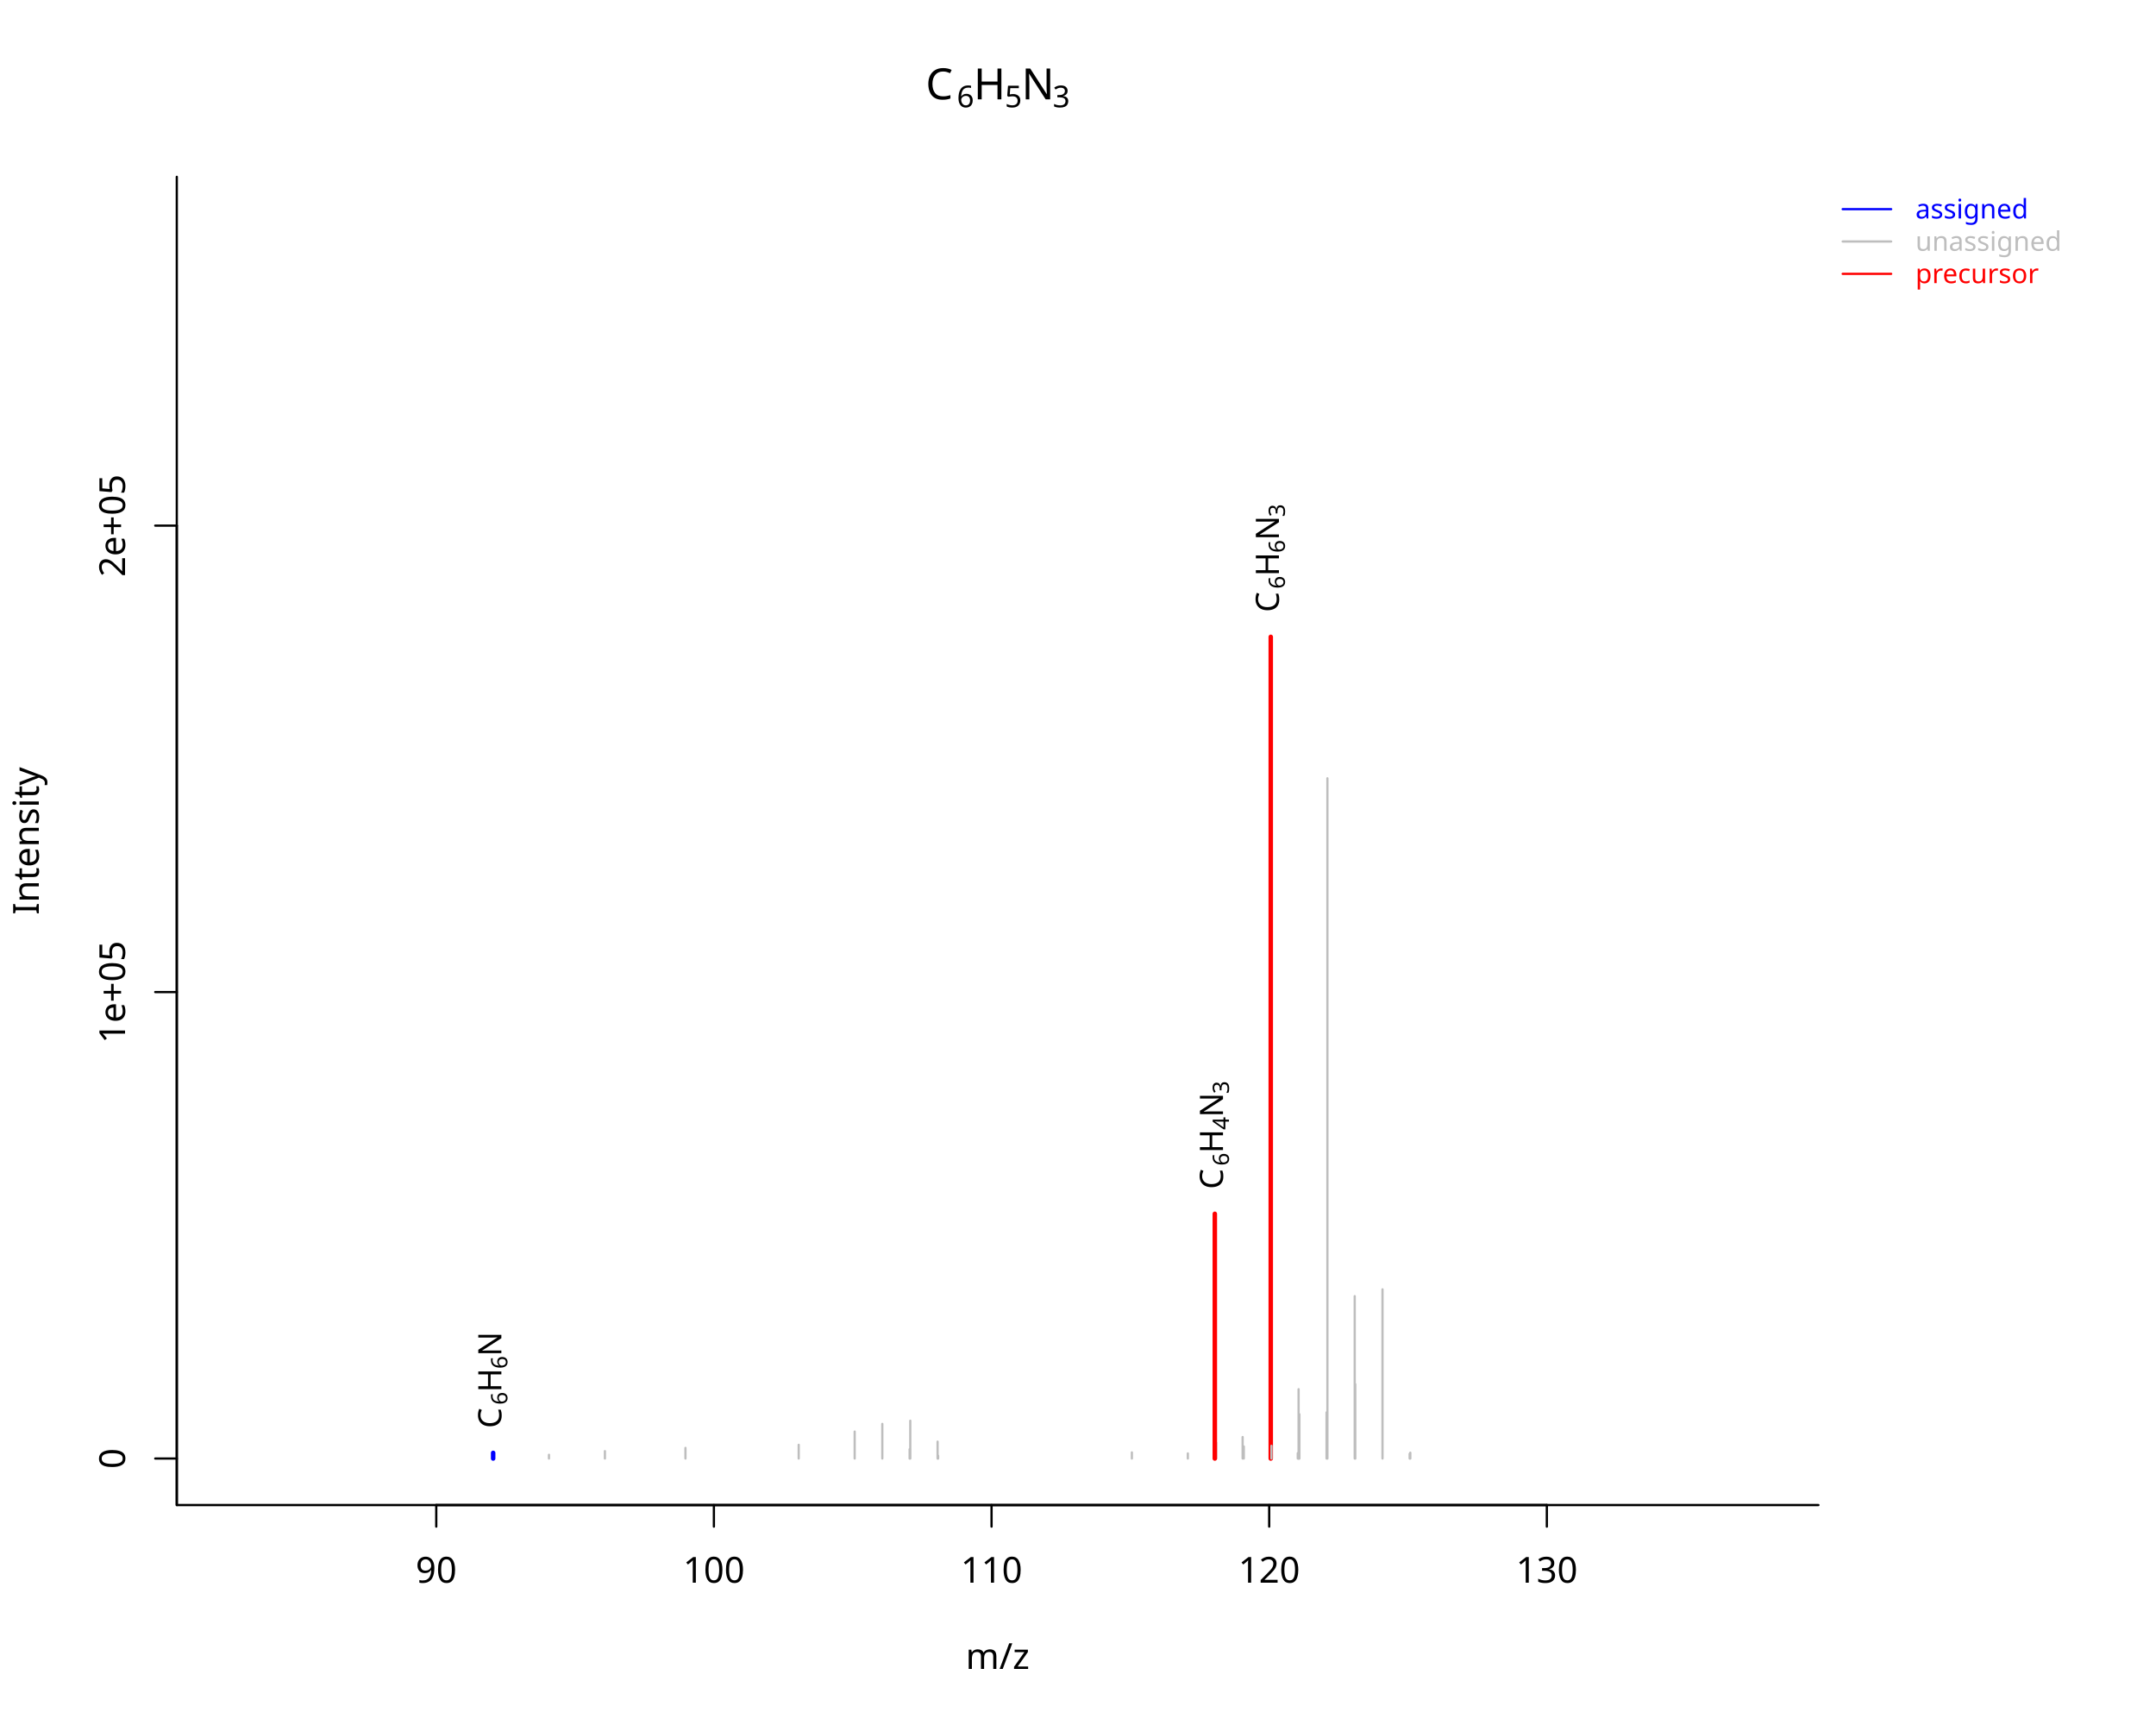
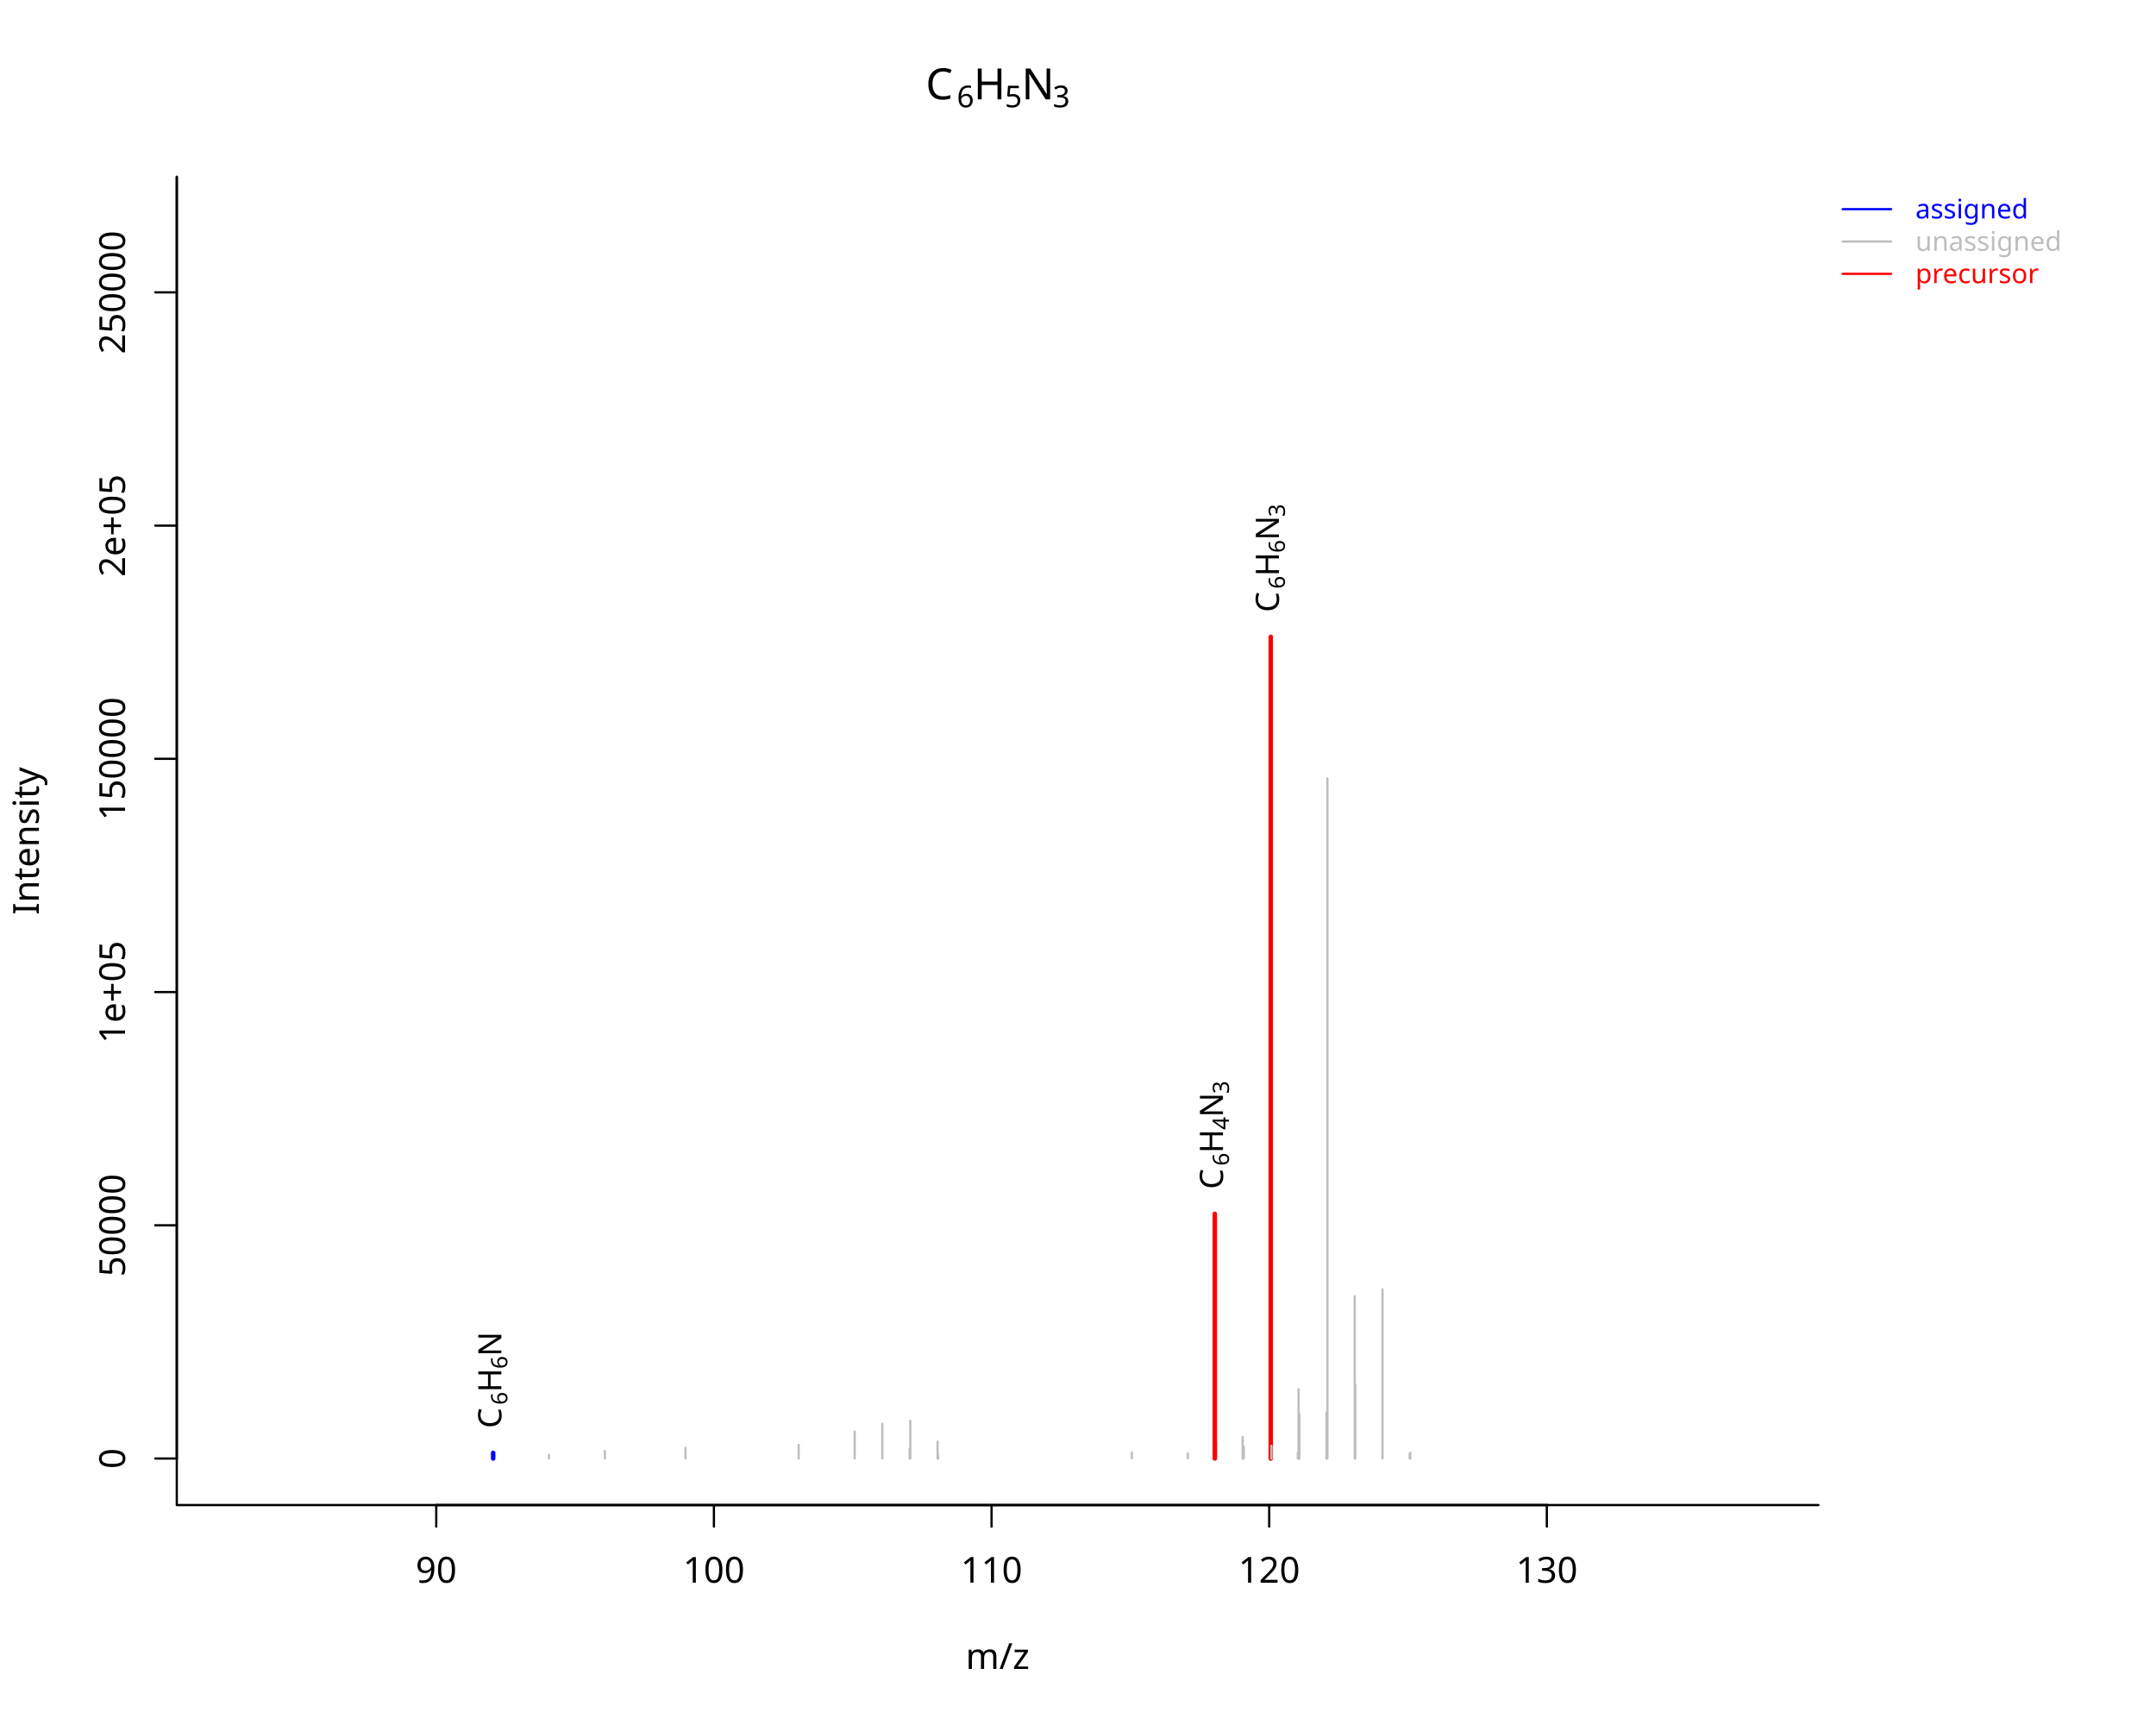
<svg xmlns="http://www.w3.org/2000/svg" class="svglite" data-engine-version="2.0" width="720.00pt" height="576.00pt" viewBox="0 0 720.00 576.00">
  <defs>
    <style type="text/css">
    .svglite line, .svglite polyline, .svglite polygon, .svglite path, .svglite rect, .svglite circle {
      fill: none;
      stroke: #000000;
      stroke-linecap: round;
      stroke-linejoin: round;
      stroke-miterlimit: 10.00;
    }
  </style>
  </defs>
  <rect width="100%" height="100%" style="stroke: none; fill: #FFFFFF;" />
  <defs>
    <clipPath id="cpMC4wMHw3MjAuMDB8MC4wMHw1NzYuMDA=">
      <rect x="0.00" y="0.00" width="720.00" height="576.00" />
    </clipPath>
  </defs>
  <g clip-path="url(#cpMC4wMHw3MjAuMDB8MC4wMHw1NzYuMDA=)">
    <line x1="145.69" y1="502.56" x2="516.57" y2="502.56" style="stroke-width: 0.75;" />
    <line x1="145.69" y1="502.56" x2="145.69" y2="509.76" style="stroke-width: 0.75;" />
    <line x1="238.41" y1="502.56" x2="238.41" y2="509.76" style="stroke-width: 0.75;" />
    <line x1="331.13" y1="502.56" x2="331.13" y2="509.76" style="stroke-width: 0.75;" />
    <line x1="423.85" y1="502.56" x2="423.85" y2="509.76" style="stroke-width: 0.75;" />
    <line x1="516.57" y1="502.56" x2="516.57" y2="509.76" style="stroke-width: 0.75;" />
    <text x="145.69" y="528.48" text-anchor="middle" style="font-size: 12.00px; font-family: sans;" textLength="13.35px" lengthAdjust="spacingAndGlyphs">90</text>
    <text x="238.41" y="528.48" text-anchor="middle" style="font-size: 12.00px; font-family: sans;" textLength="20.02px" lengthAdjust="spacingAndGlyphs">100</text>
    <text x="331.13" y="528.48" text-anchor="middle" style="font-size: 12.00px; font-family: sans;" textLength="20.02px" lengthAdjust="spacingAndGlyphs">110</text>
    <text x="423.85" y="528.48" text-anchor="middle" style="font-size: 12.00px; font-family: sans;" textLength="20.02px" lengthAdjust="spacingAndGlyphs">120</text>
    <text x="516.57" y="528.48" text-anchor="middle" style="font-size: 12.00px; font-family: sans;" textLength="20.02px" lengthAdjust="spacingAndGlyphs">130</text>
    <polyline points="59.04,59.04 59.04,502.56 607.26,502.56 " style="stroke-width: 0.75;" />
  </g>
  <defs>
    <clipPath id="cpMC4wMHw2MzcuNTB8MC4wMHw1NzYuMDA=">
      <rect x="0.00" y="0.00" width="637.50" height="576.00" />
    </clipPath>
  </defs>
  <g clip-path="url(#cpMC4wMHw2MzcuNTB8MC4wMHw1NzYuMDA=)">
    <text x="309.14" y="33.17" style="font-size: 14.40px; font-family: sans;" textLength="10.40px" lengthAdjust="spacingAndGlyphs">C</text>
    <text x="319.54" y="35.83" style="font-size: 10.08px; font-family: sans;" textLength="5.61px" lengthAdjust="spacingAndGlyphs">6</text>
    <text x="325.15" y="33.17" style="font-size: 14.40px; font-family: sans;" textLength="10.40px" lengthAdjust="spacingAndGlyphs">H</text>
    <text x="335.55" y="35.83" style="font-size: 10.08px; font-family: sans;" textLength="5.61px" lengthAdjust="spacingAndGlyphs">5</text>
    <text x="341.16" y="33.17" style="font-size: 14.40px; font-family: sans;" textLength="10.40px" lengthAdjust="spacingAndGlyphs">N</text>
    <text x="351.56" y="35.83" style="font-size: 10.08px; font-family: sans;" textLength="5.61px" lengthAdjust="spacingAndGlyphs">3</text>
    <text x="333.15" y="557.28" text-anchor="middle" style="font-size: 12.00px; font-family: sans;" textLength="19.34px" lengthAdjust="spacingAndGlyphs">m/z</text>
    <text transform="translate(12.96,280.80) rotate(-90)" text-anchor="middle" style="font-size: 12.00px; font-family: sans;" textLength="44.70px" lengthAdjust="spacingAndGlyphs">Intensity</text>
  </g>
  <defs>
    <clipPath id="cpNTkuMDR8NjA3LjI2fDU5LjA0fDUwMi41Ng==">
      <rect x="59.04" y="59.04" width="548.22" height="443.52" />
    </clipPath>
  </defs>
  <g clip-path="url(#cpNTkuMDR8NjA3LjI2fDU5LjA0fDUwMi41Ng==)">
    <line x1="164.69" y1="487.02" x2="164.69" y2="485.13" style="stroke-width: 1.50; stroke: #0000FF;" />
    <line x1="202.01" y1="487.02" x2="202.01" y2="484.55" style="stroke-width: 0.75; stroke: #BEBEBE;" />
    <line x1="228.91" y1="487.02" x2="228.91" y2="483.47" style="stroke-width: 0.75; stroke: #BEBEBE;" />
    <line x1="266.73" y1="487.02" x2="266.73" y2="482.44" style="stroke-width: 0.75; stroke: #BEBEBE;" />
    <line x1="285.42" y1="487.02" x2="285.42" y2="478.02" style="stroke-width: 0.75; stroke: #BEBEBE;" />
    <line x1="294.65" y1="487.02" x2="294.65" y2="475.46" style="stroke-width: 0.75; stroke: #BEBEBE;" />
    <line x1="303.77" y1="487.02" x2="303.77" y2="483.93" style="stroke-width: 0.75; stroke: #BEBEBE;" />
    <line x1="303.99" y1="487.02" x2="303.99" y2="474.39" style="stroke-width: 0.75; stroke: #BEBEBE;" />
    <line x1="313.11" y1="487.02" x2="313.11" y2="481.38" style="stroke-width: 0.75; stroke: #BEBEBE;" />
    <line x1="313.29" y1="487.02" x2="313.29" y2="486.13" style="stroke-width: 0.75; stroke: #BEBEBE;" />
    <line x1="377.99" y1="487.02" x2="377.99" y2="484.97" style="stroke-width: 0.75; stroke: #BEBEBE;" />
    <line x1="396.68" y1="487.02" x2="396.68" y2="485.31" style="stroke-width: 0.75; stroke: #BEBEBE;" />
    <line x1="406.11" y1="487.02" x2="406.11" y2="481.71" style="stroke-width: 0.75; stroke: #BEBEBE;" />
    <line x1="415.37" y1="487.02" x2="415.37" y2="483.00" style="stroke-width: 0.75; stroke: #BEBEBE;" />
    <line x1="424.37" y1="487.02" x2="424.37" y2="212.65" style="stroke-width: 1.50; stroke: #FF0000;" />
    <line x1="424.60" y1="487.02" x2="424.60" y2="482.77" style="stroke-width: 0.75; stroke: #BEBEBE;" />
    <line x1="433.67" y1="487.02" x2="433.67" y2="463.87" style="stroke-width: 0.75; stroke: #BEBEBE;" />
    <line x1="433.94" y1="487.02" x2="433.94" y2="472.23" style="stroke-width: 0.75; stroke: #BEBEBE;" />
+     <line x1="442.96" y1="487.02" x2="442.96" y2="486.09" style="stroke-width: 0.75; stroke: #BEBEBE;" />
    <line x1="443.29" y1="487.02" x2="443.29" y2="259.88" style="stroke-width: 0.75; stroke: #BEBEBE;" />
    <line x1="452.41" y1="487.02" x2="452.41" y2="432.80" style="stroke-width: 0.75; stroke: #BEBEBE;" />
    <line x1="452.59" y1="487.02" x2="452.59" y2="462.22" style="stroke-width: 0.75; stroke: #BEBEBE;" />
    <line x1="461.69" y1="487.02" x2="461.69" y2="430.53" style="stroke-width: 0.75; stroke: #BEBEBE;" />
    <line x1="470.76" y1="487.02" x2="470.76" y2="485.44" style="stroke-width: 0.75; stroke: #BEBEBE;" />
    <line x1="470.98" y1="487.02" x2="470.98" y2="485.07" style="stroke-width: 0.75; stroke: #BEBEBE;" />
    <line x1="183.33" y1="487.02" x2="183.33" y2="485.77" style="stroke-width: 0.75; stroke: #BEBEBE;" />
    <line x1="405.69" y1="487.02" x2="405.69" y2="405.30" style="stroke-width: 1.50; stroke: #FF0000;" />
    <line x1="414.98" y1="487.02" x2="414.98" y2="479.83" style="stroke-width: 0.75; stroke: #BEBEBE;" />
    <line x1="433.39" y1="487.02" x2="433.39" y2="485.23" style="stroke-width: 0.75; stroke: #BEBEBE;" />
    <line x1="433.72" y1="487.02" x2="433.72" y2="485.32" style="stroke-width: 0.75; stroke: #BEBEBE;" />
    <line x1="443.01" y1="487.02" x2="443.01" y2="471.62" style="stroke-width: 0.75; stroke: #BEBEBE;" />
  </g>
  <g clip-path="url(#cpMC4wMHw3MjAuMDB8MC4wMHw1NzYuMDA=)">
-     <line x1="59.04" y1="502.56" x2="59.04" y2="175.51" style="stroke-width: 0.75;" />
+     <line x1="59.04" y1="487.02" x2="59.04" y2="59.04" style="stroke-width: 0.75;" />
    <line x1="59.04" y1="487.02" x2="51.84" y2="487.02" style="stroke-width: 0.75;" />
+     <line x1="59.04" y1="409.14" x2="51.84" y2="409.14" style="stroke-width: 0.75;" />
    <line x1="59.04" y1="331.26" x2="51.84" y2="331.26" style="stroke-width: 0.75;" />
+     <line x1="59.04" y1="253.38" x2="51.84" y2="253.38" style="stroke-width: 0.75;" />
    <line x1="59.04" y1="175.51" x2="51.84" y2="175.51" style="stroke-width: 0.75;" />
+     <line x1="59.04" y1="97.63" x2="51.84" y2="97.63" style="stroke-width: 0.75;" />
    <text transform="translate(41.76,487.02) rotate(-90)" text-anchor="middle" style="font-size: 12.00px; font-family: sans;" textLength="6.67px" lengthAdjust="spacingAndGlyphs">0</text>
+     <text transform="translate(41.76,409.14) rotate(-90)" text-anchor="middle" style="font-size: 12.00px; font-family: sans;" textLength="33.37px" lengthAdjust="spacingAndGlyphs">50000</text>
    <text transform="translate(41.76,331.26) rotate(-90)" text-anchor="middle" style="font-size: 12.00px; font-family: sans;" textLength="33.71px" lengthAdjust="spacingAndGlyphs">1e+05</text>
+     <text transform="translate(41.76,253.38) rotate(-90)" text-anchor="middle" style="font-size: 12.00px; font-family: sans;" textLength="40.05px" lengthAdjust="spacingAndGlyphs">150000</text>
    <text transform="translate(41.76,175.51) rotate(-90)" text-anchor="middle" style="font-size: 12.00px; font-family: sans;" textLength="33.71px" lengthAdjust="spacingAndGlyphs">2e+05</text>
+     <text transform="translate(41.76,97.63) rotate(-90)" text-anchor="middle" style="font-size: 12.00px; font-family: sans;" textLength="40.05px" lengthAdjust="spacingAndGlyphs">250000</text>
  </g>
  <g clip-path="url(#cpNTkuMDR8NjA3LjI2fDU5LjA0fDUwMi41Ng==)">
    <text transform="translate(167.43,476.90) rotate(-90)" style="font-size: 10.80px; font-family: sans;" textLength="7.80px" lengthAdjust="spacingAndGlyphs">C</text>
    <text transform="translate(169.43,469.10) rotate(-90)" style="font-size: 7.56px; font-family: sans;" textLength="4.20px" lengthAdjust="spacingAndGlyphs">6</text>
    <text transform="translate(167.43,464.89) rotate(-90)" style="font-size: 10.80px; font-family: sans;" textLength="7.80px" lengthAdjust="spacingAndGlyphs">H</text>
    <text transform="translate(169.43,457.09) rotate(-90)" style="font-size: 7.56px; font-family: sans;" textLength="4.20px" lengthAdjust="spacingAndGlyphs">6</text>
    <text transform="translate(167.43,452.88) rotate(-90)" style="font-size: 10.80px; font-family: sans;" textLength="7.80px" lengthAdjust="spacingAndGlyphs">N</text>
    <text transform="translate(427.10,204.42) rotate(-90)" style="font-size: 10.80px; font-family: sans;" textLength="7.80px" lengthAdjust="spacingAndGlyphs">C</text>
    <text transform="translate(429.10,196.62) rotate(-90)" style="font-size: 7.56px; font-family: sans;" textLength="4.20px" lengthAdjust="spacingAndGlyphs">6</text>
    <text transform="translate(427.10,192.41) rotate(-90)" style="font-size: 10.80px; font-family: sans;" textLength="7.80px" lengthAdjust="spacingAndGlyphs">H</text>
    <text transform="translate(429.10,184.61) rotate(-90)" style="font-size: 7.56px; font-family: sans;" textLength="4.20px" lengthAdjust="spacingAndGlyphs">6</text>
    <text transform="translate(427.10,180.41) rotate(-90)" style="font-size: 10.80px; font-family: sans;" textLength="7.80px" lengthAdjust="spacingAndGlyphs">N</text>
    <text transform="translate(429.10,172.61) rotate(-90)" style="font-size: 7.56px; font-family: sans;" textLength="4.20px" lengthAdjust="spacingAndGlyphs">3</text>
    <text transform="translate(408.42,397.07) rotate(-90)" style="font-size: 10.80px; font-family: sans;" textLength="7.80px" lengthAdjust="spacingAndGlyphs">C</text>
    <text transform="translate(410.42,389.27) rotate(-90)" style="font-size: 7.56px; font-family: sans;" textLength="4.20px" lengthAdjust="spacingAndGlyphs">6</text>
    <text transform="translate(408.42,385.06) rotate(-90)" style="font-size: 10.80px; font-family: sans;" textLength="7.80px" lengthAdjust="spacingAndGlyphs">H</text>
    <text transform="translate(410.42,377.26) rotate(-90)" style="font-size: 7.56px; font-family: sans;" textLength="4.20px" lengthAdjust="spacingAndGlyphs">4</text>
    <text transform="translate(408.42,373.06) rotate(-90)" style="font-size: 10.80px; font-family: sans;" textLength="7.80px" lengthAdjust="spacingAndGlyphs">N</text>
    <text transform="translate(410.42,365.25) rotate(-90)" style="font-size: 7.56px; font-family: sans;" textLength="4.20px" lengthAdjust="spacingAndGlyphs">3</text>
  </g>
  <g clip-path="url(#cpMC4wMHw3MjAuMDB8MC4wMHw1NzYuMDA=)">
    <line x1="615.36" y1="69.84" x2="631.56" y2="69.84" style="stroke-width: 0.75; stroke: #0000FF;" />
    <line x1="615.36" y1="80.64" x2="631.56" y2="80.64" style="stroke-width: 0.75; stroke: #BEBEBE;" />
    <line x1="615.36" y1="91.44" x2="631.56" y2="91.44" style="stroke-width: 0.75; stroke: #FF0000;" />
    <text x="639.66" y="72.94" style="font-size: 9.00px; fill: #0000FF; font-family: sans;" textLength="36.03px" lengthAdjust="spacingAndGlyphs">assigned</text>
    <text x="639.66" y="83.74" style="font-size: 9.00px; fill: #BEBEBE; font-family: sans;" textLength="46.05px" lengthAdjust="spacingAndGlyphs">unassigned</text>
    <text x="639.66" y="94.54" style="font-size: 9.00px; fill: #FF0000; font-family: sans;" textLength="38.02px" lengthAdjust="spacingAndGlyphs">precursor</text>
  </g>
</svg>
